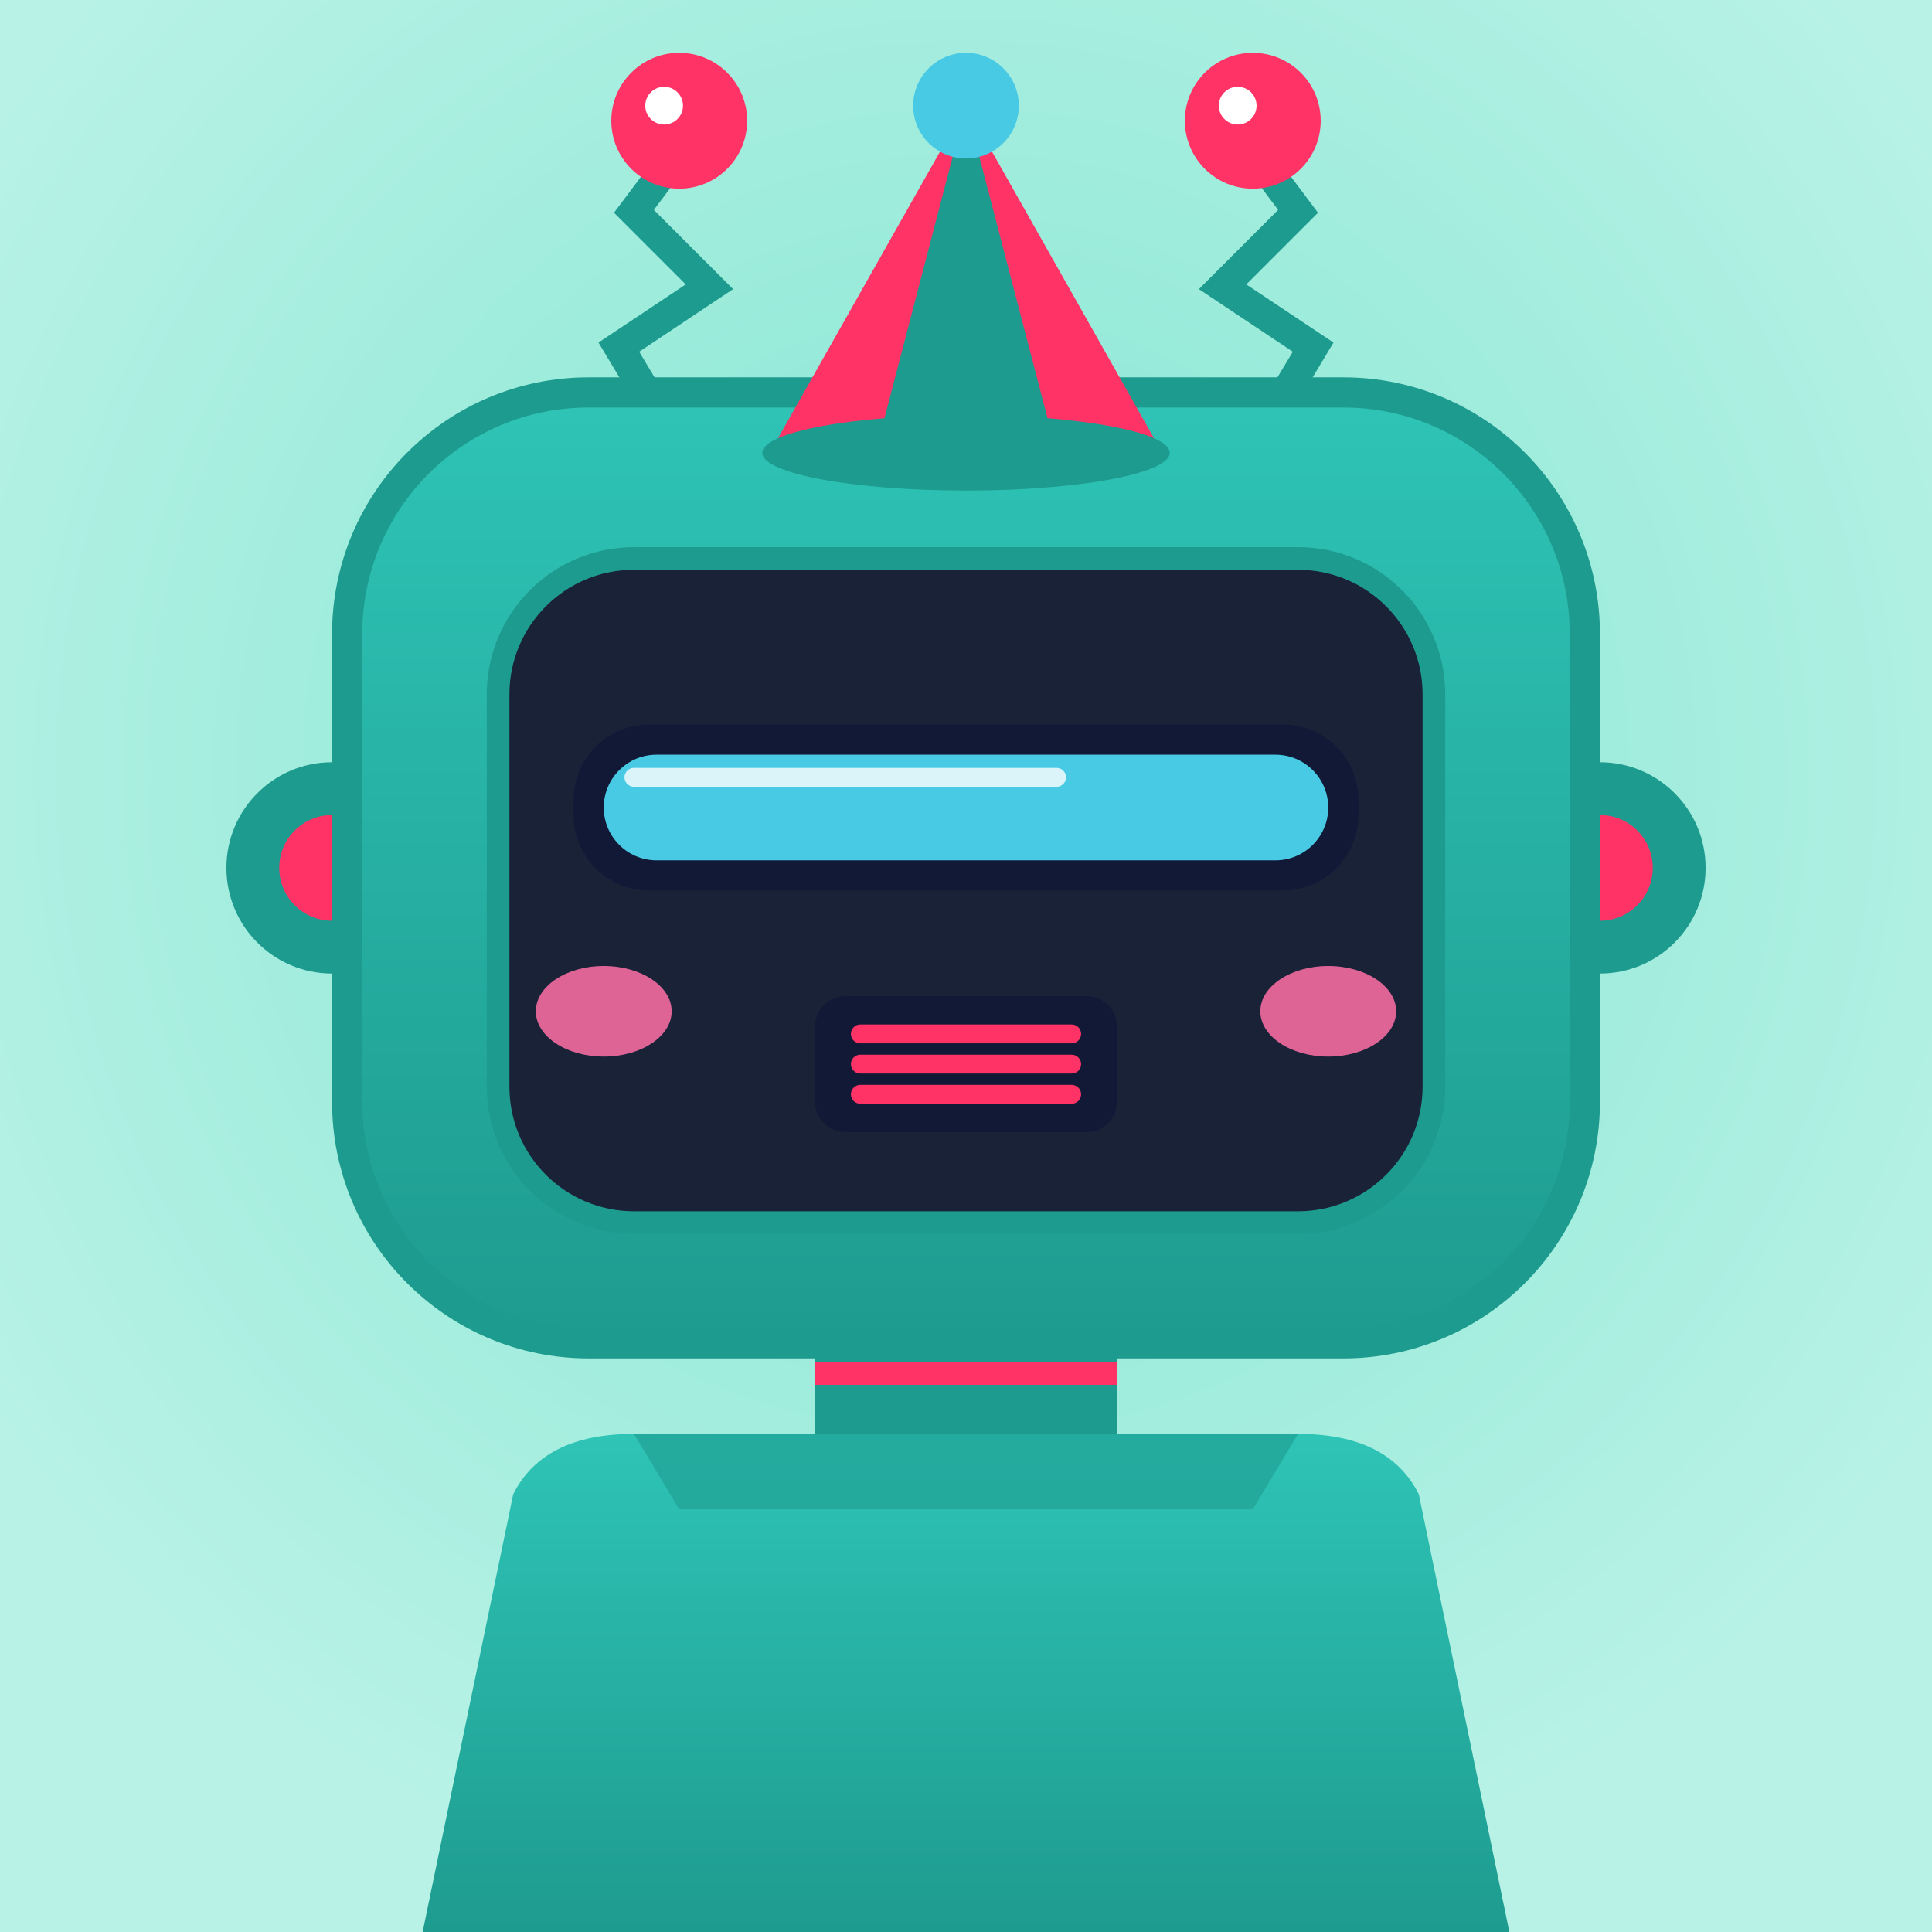
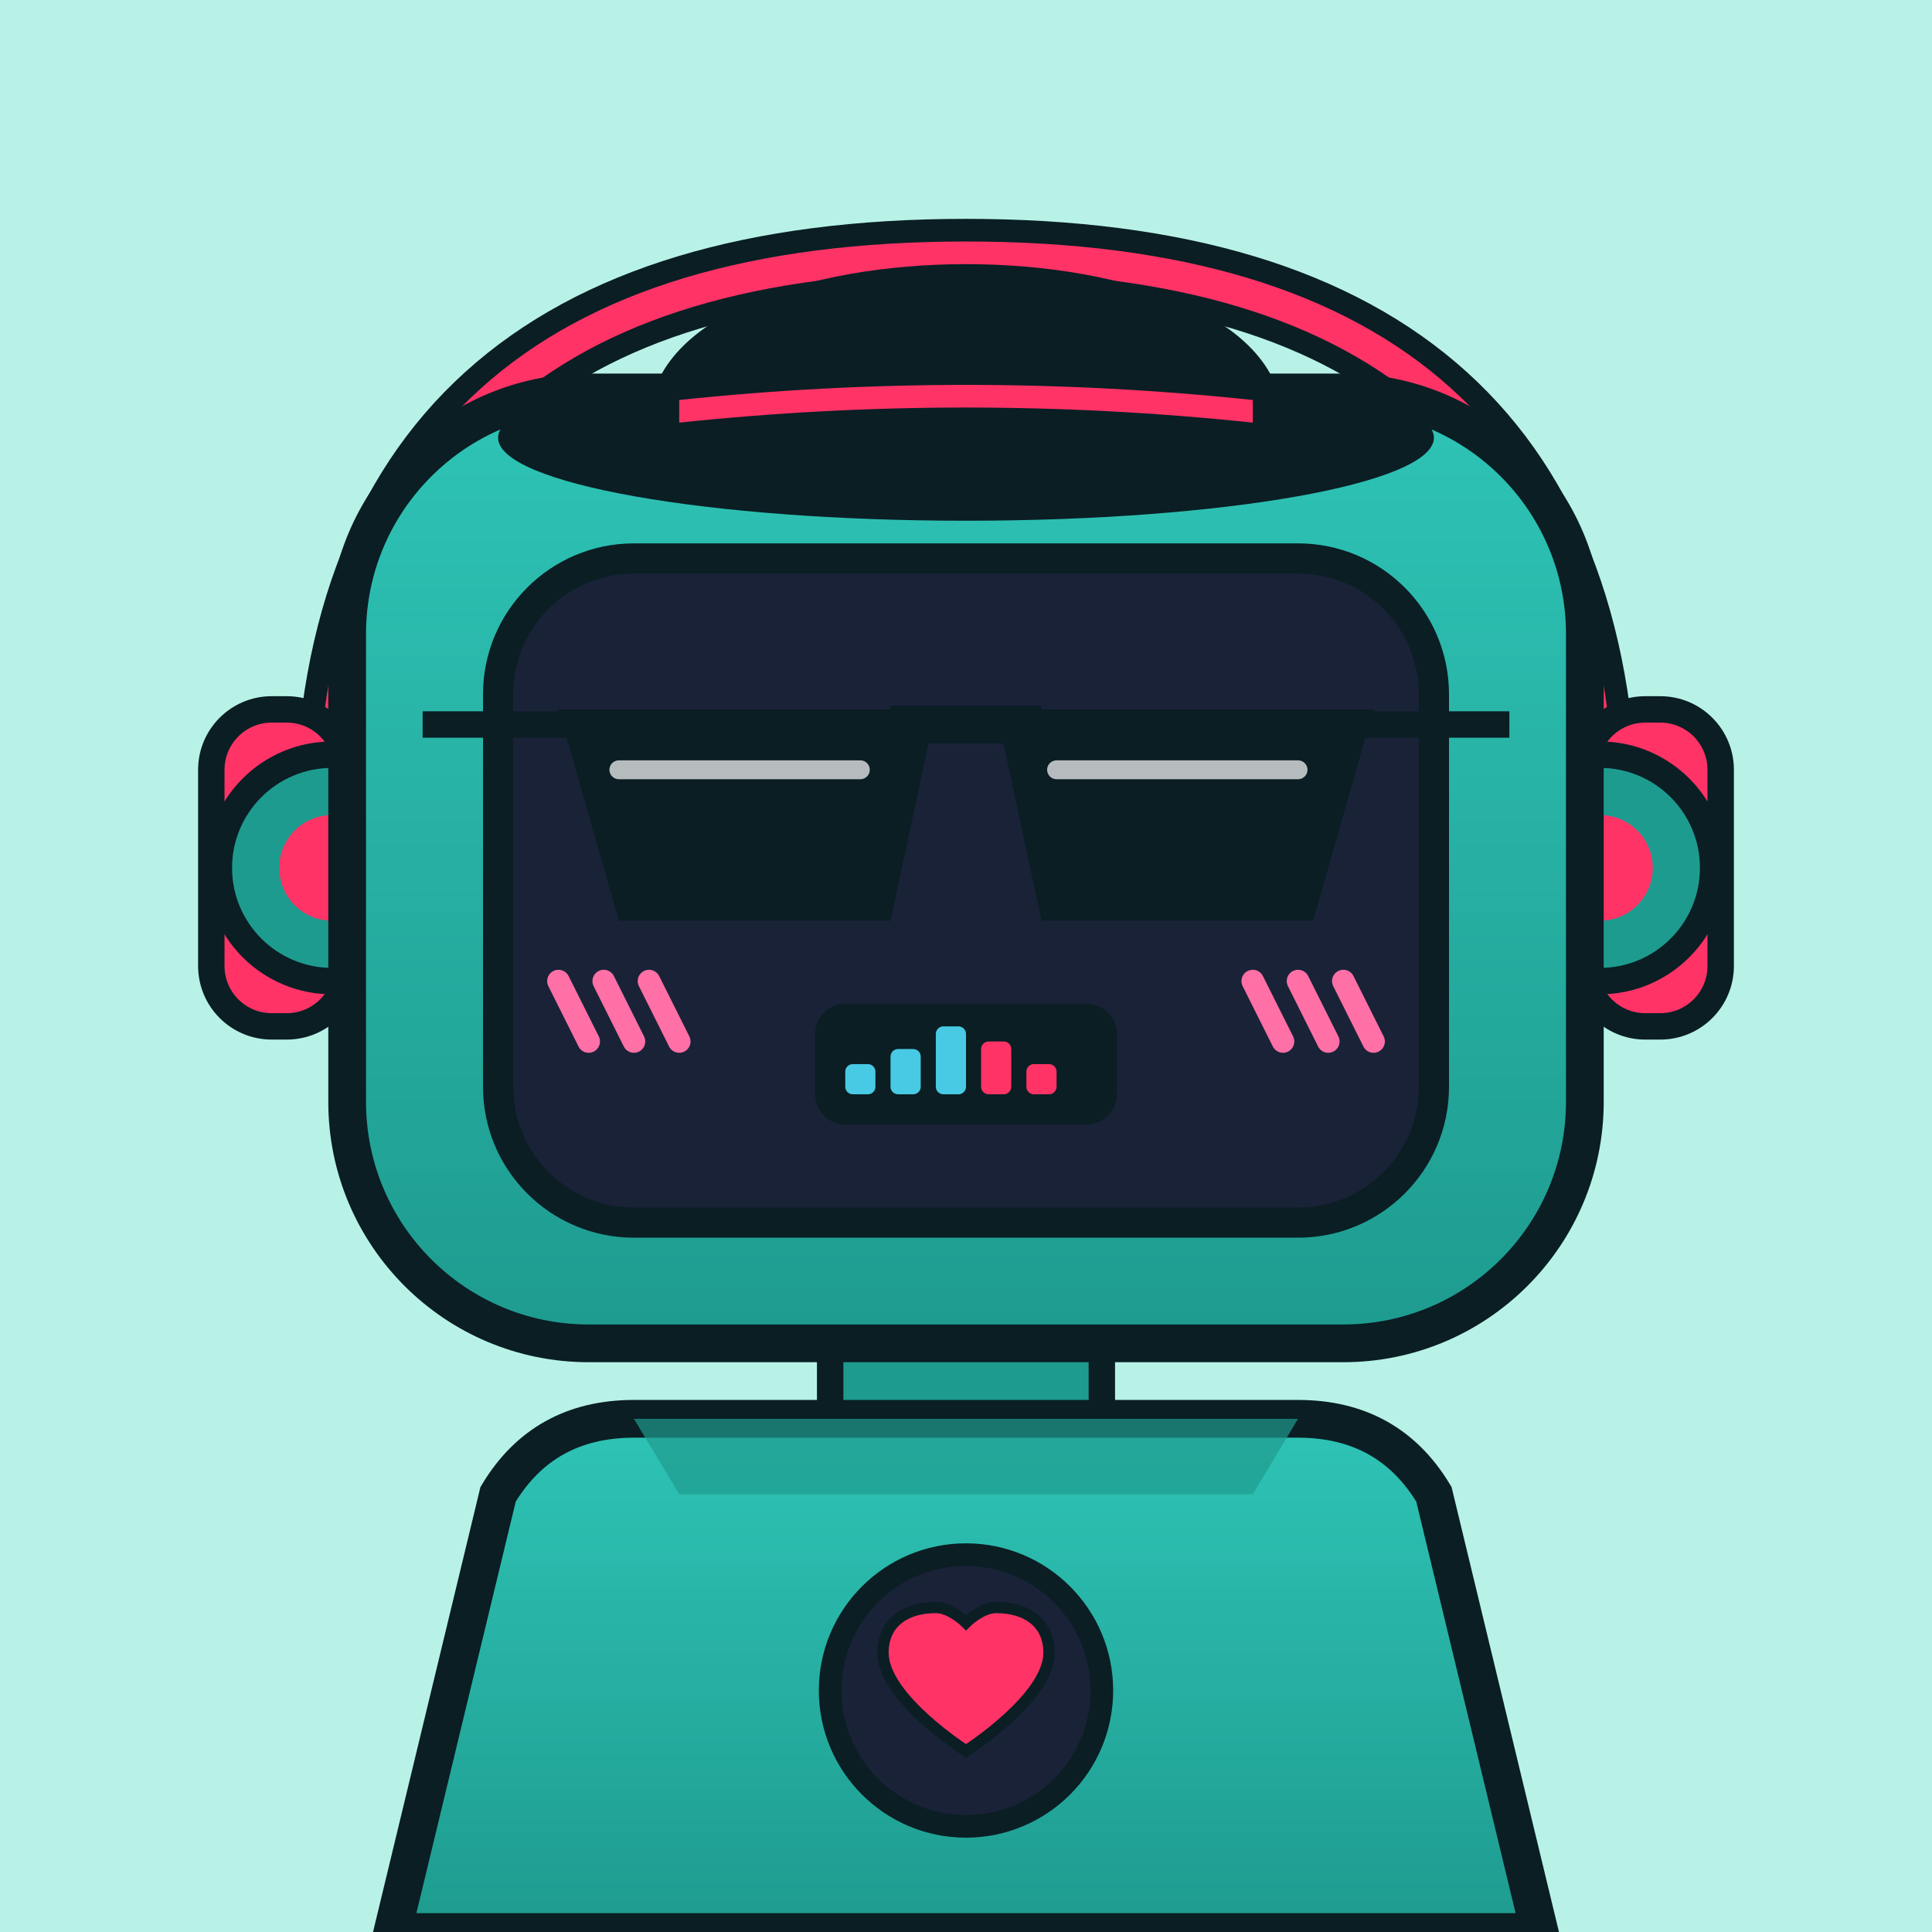
<svg xmlns="http://www.w3.org/2000/svg" viewBox="0 0 256 256" width="256" height="256">
  <defs>
    <clipPath id="avatar-clip">
      <rect x="0" y="0" width="256" height="256" rx="16" ry="16" />
    </clipPath>
    <linearGradient id="bg-grad-linear" x1="0%" y1="0%" x2="100%" y2="100%">
      <stop offset="0%" stop-color="#B8F2E6" />
      <stop offset="100%" stop-color="#84E6D2" />
    </linearGradient>
    <radialGradient id="bg-grad-radial" cx="50%" cy="40%" r="60%">
      <stop offset="0%" stop-color="#84E6D2" />
      <stop offset="100%" stop-color="#B8F2E6" />
    </radialGradient>
    <linearGradient id="chassis-grad" x1="0%" y1="0%" x2="0%" y2="100%">
      <stop offset="0%" stop-color="#2EC4B6" />
      <stop offset="100%" stop-color="#1E9B8F" />
    </linearGradient>
    <linearGradient id="metal-shine" x1="0%" y1="0%" x2="100%" y2="100%">
      <stop offset="0%" stop-color="#FFFFFF" stop-opacity="0.35" />
      <stop offset="50%" stop-color="#FFFFFF" stop-opacity="0.0" />
      <stop offset="100%" stop-color="#000000" stop-opacity="0.15" />
    </linearGradient>
  </defs>
-   <rect x="0" y="0" width="256" height="256" fill="url(#bg-grad-radial)" />
+   <rect x="0" y="0" width="256" height="256" fill="#B8F2E6" />
  <g clip-path="url(#avatar-clip)">
-     <path d="M 88 56 L 82 46 L 94 38 L 84 28 L 90 20" stroke="#1E9B8F" stroke-width="4" fill="none" stroke-linecap="round" />
-     <circle cx="90" cy="16" r="9" fill="#FF3366" />
-     <circle cx="88" cy="14" r="2.5" fill="#FFFFFF" />
-     <path d="M 168 56 L 174 46 L 162 38 L 172 28 L 166 20" stroke="#1E9B8F" stroke-width="4" fill="none" stroke-linecap="round" />
-     <circle cx="166" cy="16" r="9" fill="#FF3366" />
-     <circle cx="164" cy="14" r="2.5" fill="#FFFFFF" />
-     <rect x="108" y="165" width="40" height="30" rx="4" fill="#1E9B8F" />
-     <line x1="108" y1="172" x2="148" y2="172" stroke="#FF3366" stroke-width="3" />
-     <line x1="108" y1="182" x2="148" y2="182" stroke="#FF3366" stroke-width="3" />
-     <path d="M 56 256 L 68 198 Q 72 190 84 190 L 172 190 Q 184 190 188 198 L 200 256 Z" fill="url(#chassis-grad)" />
-     <path d="M 84 190 L 172 190 L 166 200 L 90 200 Z" fill="#1E9B8F" opacity="0.6" />
-     <circle cx="44" cy="115" r="14" fill="#1E9B8F" />
+     <path d="M 44 110 Q 44 34 128 34 Q 212 34 212 110" fill="none" stroke="#0A1E24" stroke-width="10" stroke-linecap="round" />
+     <path d="M 44 110 Q 44 34 128 34 Q 212 34 212 110" fill="none" stroke="#FF3366" stroke-width="4" stroke-linecap="round" />
+     <rect x="28" y="94" width="18" height="42" rx="8" fill="#FF3366" stroke="#0A1E24" stroke-width="3.5" />
+     <rect x="210" y="94" width="18" height="42" rx="8" fill="#FF3366" stroke="#0A1E24" stroke-width="3.5" />
+     <rect x="110" y="165" width="36" height="30" rx="5" fill="#1E9B8F" stroke="#0A1E24" stroke-width="3.5" />
+     <path d="M 52 256 L 66 198 Q 72 188 84 188 L 172 188 Q 184 188 190 198 L 204 256 Z" fill="url(#chassis-grad)" stroke="#0A1E24" stroke-width="5" />
+     <path d="M 84 188 L 172 188 L 166 198 L 90 198 Z" fill="#1E9B8F" opacity="0.7" />
+     <circle cx="128" cy="224" r="18" fill="#1A2238" stroke="#0A1E24" stroke-width="3" />
+     <path d="M 128 232 C 128 232, 117 225, 117 219 C 117 215, 120 213, 124 213 C 126 213, 128 215, 128 215 C 128 215, 130 213, 132 213 C 136 213, 139 215, 139 219 C 139 225, 128 232, 128 232 Z" fill="#FF3366" stroke="#0A1E24" stroke-width="1.5" />
+     <circle cx="44" cy="115" r="15" fill="#1E9B8F" stroke="#0A1E24" stroke-width="3.5" />
    <circle cx="44" cy="115" r="7" fill="#FF3366" />
-     <circle cx="212" cy="115" r="14" fill="#1E9B8F" />
+     <circle cx="212" cy="115" r="15" fill="#1E9B8F" stroke="#0A1E24" stroke-width="3.5" />
    <circle cx="212" cy="115" r="7" fill="#FF3366" />
-     <rect x="46" y="52" width="164" height="126" rx="32" ry="32" fill="url(#chassis-grad)" stroke="#1E9B8F" stroke-width="4" />
-     <rect x="66" y="74" width="124" height="88" rx="18" ry="18" fill="#1A2238" stroke="#1E9B8F" stroke-width="3" />
-     <rect x="76" y="96" width="104" height="22" rx="10" fill="#111936" />
-     <rect x="80" y="100" width="96" height="14" rx="7" fill="#48CAE4" />
-     <line x1="84" y1="103" x2="140" y2="103" stroke="#FFFFFF" stroke-width="2.5" stroke-linecap="round" opacity="0.8" />
-     <ellipse cx="80" cy="134" rx="9" ry="6" fill="#FF70A6" opacity="0.85" />
-     <ellipse cx="176" cy="134" rx="9" ry="6" fill="#FF70A6" opacity="0.85" />
-     <rect x="108" y="132" width="40" height="18" rx="4" fill="#111936" />
-     <line x1="114" y1="137" x2="142" y2="137" stroke="#FF3366" stroke-width="2.5" stroke-linecap="round" />
-     <line x1="114" y1="141" x2="142" y2="141" stroke="#FF3366" stroke-width="2.5" stroke-linecap="round" />
-     <line x1="114" y1="145" x2="142" y2="145" stroke="#FF3366" stroke-width="2.5" stroke-linecap="round" />
-     <polygon points="128,14 102,60 154,60" fill="#FF3366" />
-     <polygon points="128,14 116,60 140,60" fill="#1E9B8F" />
-     <circle cx="128" cy="14" r="7" fill="#48CAE4" />
-     <ellipse cx="128" cy="60" rx="27" ry="5" fill="#1E9B8F" />
+     <rect x="46" y="52" width="164" height="126" rx="32" ry="32" fill="url(#chassis-grad)" stroke="#0A1E24" stroke-width="5" />
+     <rect x="66" y="74" width="124" height="88" rx="18" ry="18" fill="#1A2238" stroke="#0A1E24" stroke-width="4" />
+     <polygon points="74,94 124,94 118,122 82,122" fill="#0A1E24" />
+     <polygon points="76,96 122,96 116,120 84,120" fill="#0A1E24" />
+     <polygon points="132,94 182,94 174,122 138,122" fill="#0A1E24" />
+     <polygon points="134,96 180,96 172,120 140,120" fill="#0A1E24" />
+     <line x1="118" y1="96" x2="138" y2="96" stroke="#0A1E24" stroke-width="5" />
+     <line x1="56" y1="96" x2="76" y2="96" stroke="#0A1E24" stroke-width="3.5" />
+     <line x1="180" y1="96" x2="200" y2="96" stroke="#0A1E24" stroke-width="3.5" />
+     <line x1="82" y1="102" x2="114" y2="102" stroke="#FFFFFF" stroke-width="2.5" opacity="0.7" stroke-linecap="round" />
+     <line x1="140" y1="102" x2="172" y2="102" stroke="#FFFFFF" stroke-width="2.5" opacity="0.7" stroke-linecap="round" />
+     <line x1="74" y1="130" x2="78" y2="138" stroke="#FF70A6" stroke-width="3" stroke-linecap="round" />
+     <line x1="80" y1="130" x2="84" y2="138" stroke="#FF70A6" stroke-width="3" stroke-linecap="round" />
+     <line x1="86" y1="130" x2="90" y2="138" stroke="#FF70A6" stroke-width="3" stroke-linecap="round" />
+     <line x1="166" y1="130" x2="170" y2="138" stroke="#FF70A6" stroke-width="3" stroke-linecap="round" />
+     <line x1="172" y1="130" x2="176" y2="138" stroke="#FF70A6" stroke-width="3" stroke-linecap="round" />
+     <line x1="178" y1="130" x2="182" y2="138" stroke="#FF70A6" stroke-width="3" stroke-linecap="round" />
+     <rect x="108" y="133" width="40" height="16" rx="4" fill="#0A1E24" />
+     <rect x="112" y="141" width="4" height="4" rx="1" fill="#48CAE4" />
+     <rect x="118" y="139" width="4" height="6" rx="1" fill="#48CAE4" />
+     <rect x="124" y="136" width="4" height="9" rx="1" fill="#48CAE4" />
+     <rect x="130" y="138" width="4" height="7" rx="1" fill="#FF3366" />
+     <rect x="136" y="141" width="4" height="4" rx="1" fill="#FF3366" />
+     <ellipse cx="128" cy="58" rx="62" ry="11" fill="#0A1E24" />
+     <path d="M 86 56 C 86 28, 170 28, 170 56 Z" fill="#0A1E24" />
+     <path d="M 90 56 C 90 32, 166 32, 166 56 Z" fill="#0A1E24" />
+     <path d="M 90 53 Q 128 49 166 53 L 166 56 Q 128 52 90 56 Z" fill="#FF3366" />
  </g>
</svg>
